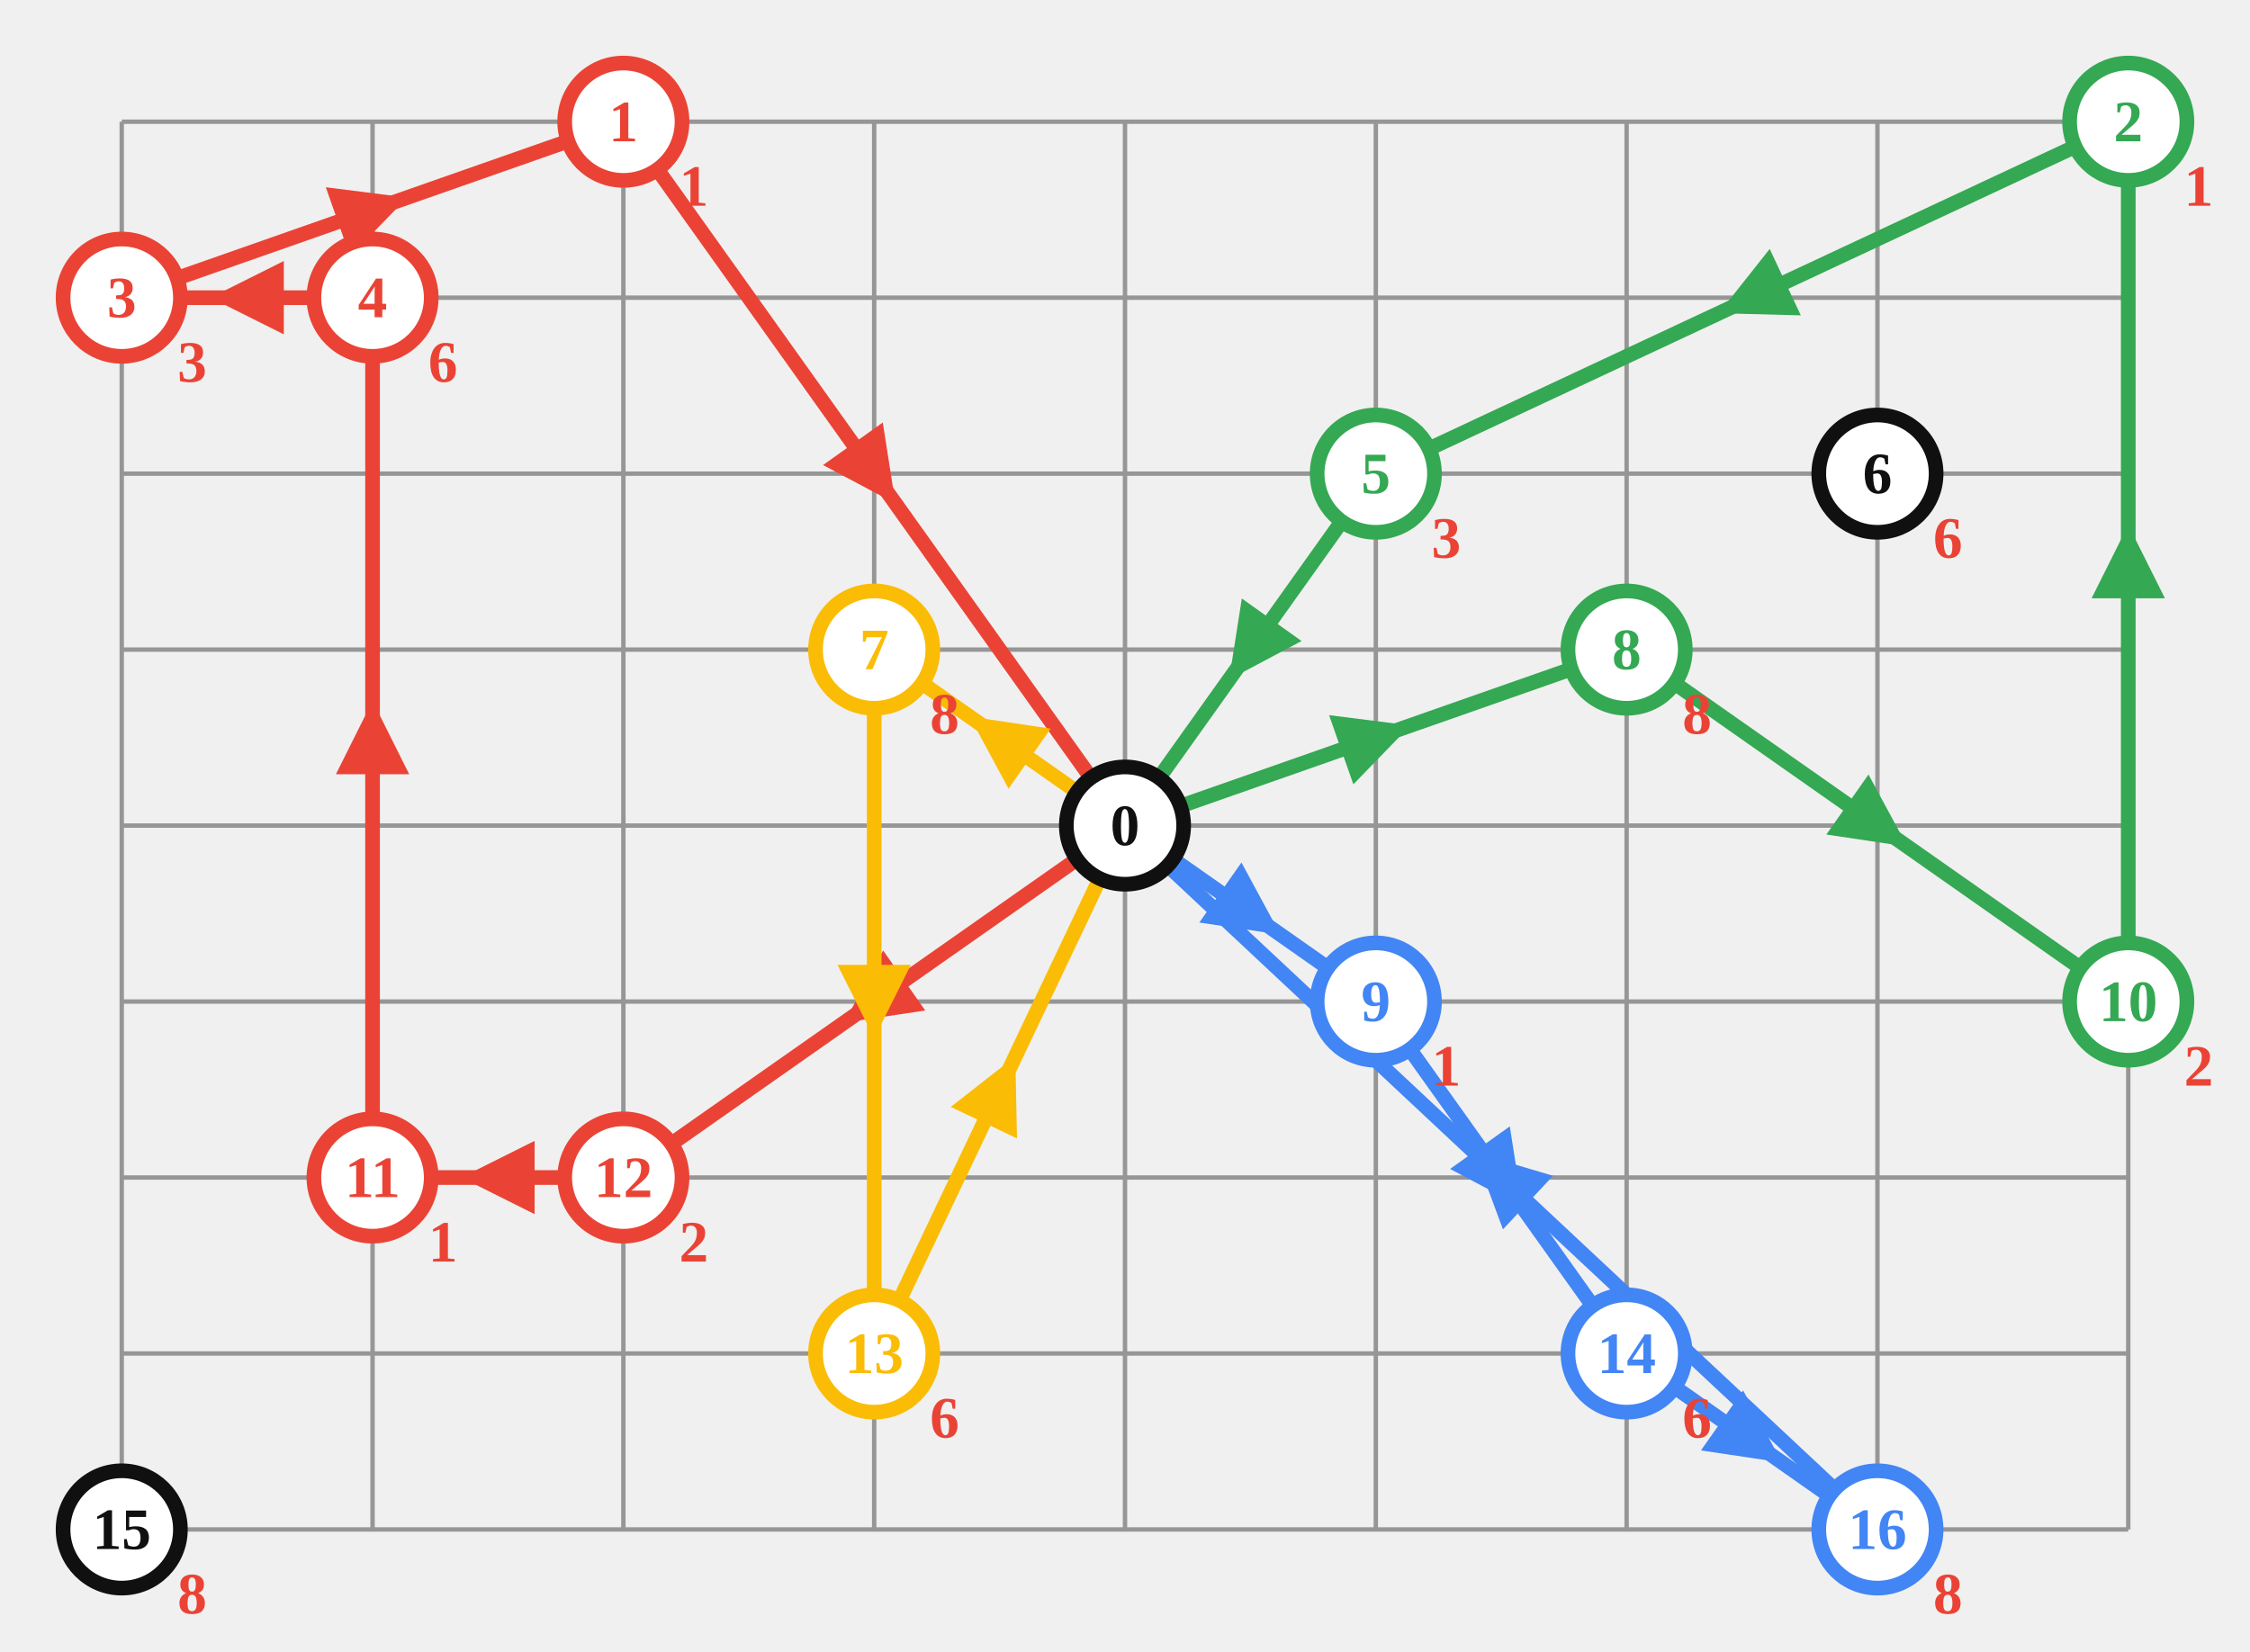
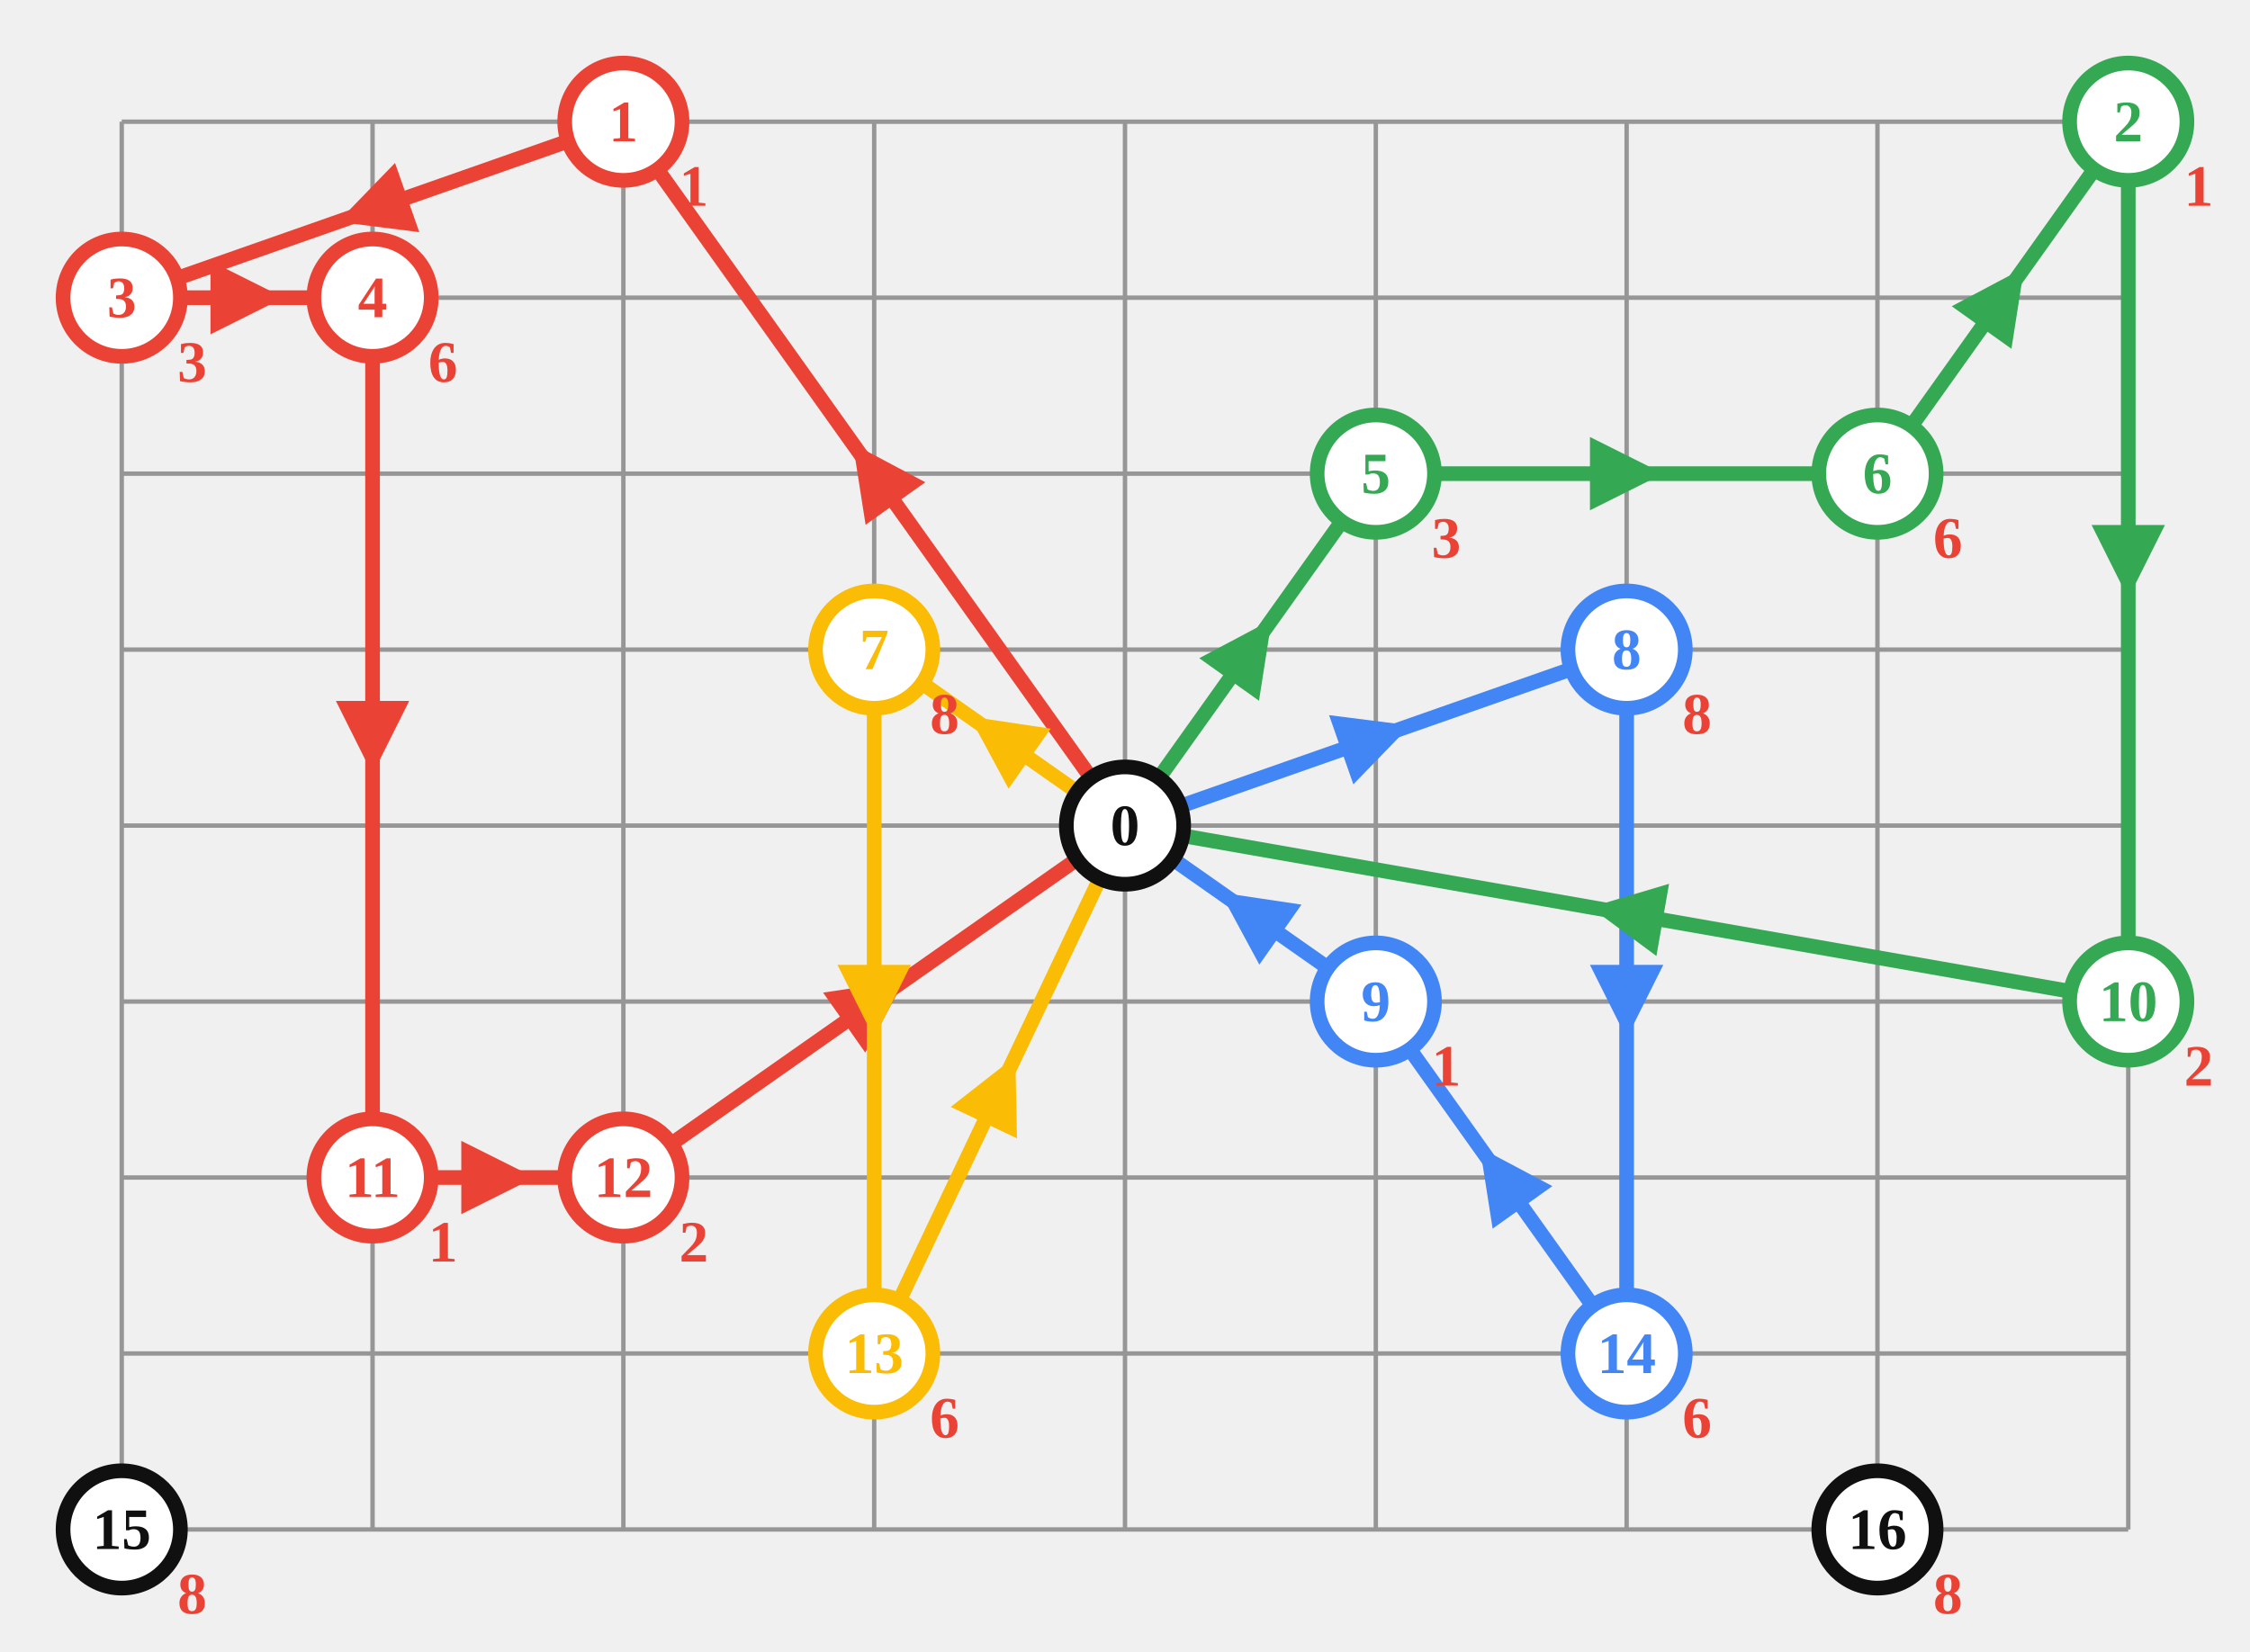
<svg xmlns="http://www.w3.org/2000/svg" version="1.1" width="1022.667" height="750.667" viewBox="-55.333 -55.333 1022.667 750.667">
  <defs>
    <marker id="arrow_blue" viewBox="0 0 16 16" refX="8" refY="8" markerUnits="strokeWidth" markerWidth="5" markerHeight="5" orient="auto">
      <path d="M 0 0 L 16 8 L 0 16 z" stroke="none" fill="#4285F4" />
    </marker>
    <marker id="arrow_red" viewBox="0 0 16 16" refX="8" refY="8" markerUnits="strokeWidth" markerWidth="5" markerHeight="5" orient="auto">
      <path d="M 0 0 L 16 8 L 0 16 z" stroke="none" fill="#EA4335" />
    </marker>
    <marker id="arrow_yellow" viewBox="0 0 16 16" refX="8" refY="8" markerUnits="strokeWidth" markerWidth="5" markerHeight="5" orient="auto">
      <path d="M 0 0 L 16 8 L 0 16 z" stroke="none" fill="#FBBC05" />
    </marker>
    <marker id="arrow_green" viewBox="0 0 16 16" refX="8" refY="8" markerUnits="strokeWidth" markerWidth="5" markerHeight="5" orient="auto">
      <path d="M 0 0 L 16 8 L 0 16 z" stroke="none" fill="#34A853" />
    </marker>
    <marker id="arrow_black" viewBox="0 0 16 16" refX="8" refY="8" markerUnits="strokeWidth" markerWidth="5" markerHeight="5" orient="auto">
      <path d="M 0 0 L 16 8 L 0 16 z" stroke="none" fill="#101010" />
    </marker>
    <marker id="arrow_white" viewBox="0 0 16 16" refX="8" refY="8" markerUnits="strokeWidth" markerWidth="5" markerHeight="5" orient="auto">
      <path d="M 0 0 L 16 8 L 0 16 z" stroke="none" fill="#FFFFFF" />
    </marker>
  </defs>
  <line x1="0" y1="0" x2="912" y2="0" style="stroke-width:2;stroke:#969696;fill:none" />
  <line x1="0" y1="80" x2="912" y2="80" style="stroke-width:2;stroke:#969696;fill:none" />
  <line x1="0" y1="160" x2="912" y2="160" style="stroke-width:2;stroke:#969696;fill:none" />
  <line x1="0" y1="240" x2="912" y2="240" style="stroke-width:2;stroke:#969696;fill:none" />
  <line x1="0" y1="320" x2="912" y2="320" style="stroke-width:2;stroke:#969696;fill:none" />
  <line x1="0" y1="400" x2="912" y2="400" style="stroke-width:2;stroke:#969696;fill:none" />
  <line x1="0" y1="480" x2="912" y2="480" style="stroke-width:2;stroke:#969696;fill:none" />
  <line x1="0" y1="560" x2="912" y2="560" style="stroke-width:2;stroke:#969696;fill:none" />
  <line x1="0" y1="640" x2="912" y2="640" style="stroke-width:2;stroke:#969696;fill:none" />
  <line x1="0" y1="0" x2="0" y2="640" style="stroke-width:2;stroke:#969696;fill:none" />
  <line x1="114" y1="0" x2="114" y2="640" style="stroke-width:2;stroke:#969696;fill:none" />
  <line x1="228" y1="0" x2="228" y2="640" style="stroke-width:2;stroke:#969696;fill:none" />
  <line x1="342" y1="0" x2="342" y2="640" style="stroke-width:2;stroke:#969696;fill:none" />
  <line x1="456" y1="0" x2="456" y2="640" style="stroke-width:2;stroke:#969696;fill:none" />
  <line x1="570" y1="0" x2="570" y2="640" style="stroke-width:2;stroke:#969696;fill:none" />
  <line x1="684" y1="0" x2="684" y2="640" style="stroke-width:2;stroke:#969696;fill:none" />
  <line x1="798" y1="0" x2="798" y2="640" style="stroke-width:2;stroke:#969696;fill:none" />
  <line x1="912" y1="0" x2="912" y2="640" style="stroke-width:2;stroke:#969696;fill:none" />
-   <polyline points="456,320 513.0,360.0 570,400" style="stroke-width:6.667;stroke:#4285F4;fill:none;marker-mid:url(#arrow_blue)" />
-   <polyline points="570,400 627.0,480.0 684,560" style="stroke-width:6.667;stroke:#4285F4;fill:none;marker-mid:url(#arrow_blue)" />
-   <polyline points="684,560 741.0,600.0 798,640" style="stroke-width:6.667;stroke:#4285F4;fill:none;marker-mid:url(#arrow_blue)" />
-   <polyline points="798,640 627.0,480.0 456,320" style="stroke-width:6.667;stroke:#4285F4;fill:none;marker-mid:url(#arrow_blue)" />
+   <polyline points="456,320 570.0,280.0 684,240" style="stroke-width:6.667;stroke:#4285F4;fill:none;marker-mid:url(#arrow_blue)" />
+   <polyline points="684,240 684.0,400.0 684,560" style="stroke-width:6.667;stroke:#4285F4;fill:none;marker-mid:url(#arrow_blue)" />
+   <polyline points="684,560 627.0,480.0 570,400" style="stroke-width:6.667;stroke:#4285F4;fill:none;marker-mid:url(#arrow_blue)" />
+   <polyline points="570,400 513.0,360.0 456,320" style="stroke-width:6.667;stroke:#4285F4;fill:none;marker-mid:url(#arrow_blue)" />
+   <circle cx="684" cy="240" r="26.667" style="stroke-width:6.667;stroke:#4285F4;fill:white" />
+   <text x="684" y="240" dy="8.889" style="text-anchor:middle;font-weight:bold;font-size:26.667;stroke:none;fill:#4285F4">8</text>
+   <circle cx="684" cy="560" r="26.667" style="stroke-width:6.667;stroke:#4285F4;fill:white" />
+   <text x="684" y="560" dy="8.889" style="text-anchor:middle;font-weight:bold;font-size:26.667;stroke:none;fill:#4285F4">14</text>
  <circle cx="570" cy="400" r="26.667" style="stroke-width:6.667;stroke:#4285F4;fill:white" />
  <text x="570" y="400" dy="8.889" style="text-anchor:middle;font-weight:bold;font-size:26.667;stroke:none;fill:#4285F4">9</text>
-   <circle cx="684" cy="560" r="26.667" style="stroke-width:6.667;stroke:#4285F4;fill:white" />
-   <text x="684" y="560" dy="8.889" style="text-anchor:middle;font-weight:bold;font-size:26.667;stroke:none;fill:#4285F4">14</text>
-   <circle cx="798" cy="640" r="26.667" style="stroke-width:6.667;stroke:#4285F4;fill:white" />
-   <text x="798" y="640" dy="8.889" style="text-anchor:middle;font-weight:bold;font-size:26.667;stroke:none;fill:#4285F4">16</text>
-   <polyline points="456,320 342.0,400.0 228,480" style="stroke-width:6.667;stroke:#EA4335;fill:none;marker-mid:url(#arrow_red)" />
-   <polyline points="228,480 171.0,480.0 114,480" style="stroke-width:6.667;stroke:#EA4335;fill:none;marker-mid:url(#arrow_red)" />
-   <polyline points="114,480 114.0,280.0 114,80" style="stroke-width:6.667;stroke:#EA4335;fill:none;marker-mid:url(#arrow_red)" />
-   <polyline points="114,80 57.0,80.0 0,80" style="stroke-width:6.667;stroke:#EA4335;fill:none;marker-mid:url(#arrow_red)" />
-   <polyline points="0,80 114.0,40.0 228,0" style="stroke-width:6.667;stroke:#EA4335;fill:none;marker-mid:url(#arrow_red)" />
-   <polyline points="228,0 342.0,160.0 456,320" style="stroke-width:6.667;stroke:#EA4335;fill:none;marker-mid:url(#arrow_red)" />
+   <polyline points="456,320 342.0,160.0 228,0" style="stroke-width:6.667;stroke:#EA4335;fill:none;marker-mid:url(#arrow_red)" />
+   <polyline points="228,0 114.0,40.0 0,80" style="stroke-width:6.667;stroke:#EA4335;fill:none;marker-mid:url(#arrow_red)" />
+   <polyline points="0,80 57.0,80.0 114,80" style="stroke-width:6.667;stroke:#EA4335;fill:none;marker-mid:url(#arrow_red)" />
+   <polyline points="114,80 114.0,280.0 114,480" style="stroke-width:6.667;stroke:#EA4335;fill:none;marker-mid:url(#arrow_red)" />
+   <polyline points="114,480 171.0,480.0 228,480" style="stroke-width:6.667;stroke:#EA4335;fill:none;marker-mid:url(#arrow_red)" />
+   <polyline points="228,480 342.0,400.0 456,320" style="stroke-width:6.667;stroke:#EA4335;fill:none;marker-mid:url(#arrow_red)" />
+   <circle cx="228" cy="0" r="26.667" style="stroke-width:6.667;stroke:#EA4335;fill:white" />
+   <text x="228" y="0" dy="8.889" style="text-anchor:middle;font-weight:bold;font-size:26.667;stroke:none;fill:#EA4335">1</text>
+   <circle cx="0" cy="80" r="26.667" style="stroke-width:6.667;stroke:#EA4335;fill:white" />
+   <text x="0" y="80" dy="8.889" style="text-anchor:middle;font-weight:bold;font-size:26.667;stroke:none;fill:#EA4335">3</text>
+   <circle cx="114" cy="80" r="26.667" style="stroke-width:6.667;stroke:#EA4335;fill:white" />
+   <text x="114" y="80" dy="8.889" style="text-anchor:middle;font-weight:bold;font-size:26.667;stroke:none;fill:#EA4335">4</text>
+   <circle cx="114" cy="480" r="26.667" style="stroke-width:6.667;stroke:#EA4335;fill:white" />
+   <text x="114" y="480" dy="8.889" style="text-anchor:middle;font-weight:bold;font-size:26.667;stroke:none;fill:#EA4335">11</text>
  <circle cx="228" cy="480" r="26.667" style="stroke-width:6.667;stroke:#EA4335;fill:white" />
  <text x="228" y="480" dy="8.889" style="text-anchor:middle;font-weight:bold;font-size:26.667;stroke:none;fill:#EA4335">12</text>
-   <circle cx="114" cy="480" r="26.667" style="stroke-width:6.667;stroke:#EA4335;fill:white" />
-   <text x="114" y="480" dy="8.889" style="text-anchor:middle;font-weight:bold;font-size:26.667;stroke:none;fill:#EA4335">11</text>
-   <circle cx="114" cy="80" r="26.667" style="stroke-width:6.667;stroke:#EA4335;fill:white" />
-   <text x="114" y="80" dy="8.889" style="text-anchor:middle;font-weight:bold;font-size:26.667;stroke:none;fill:#EA4335">4</text>
-   <circle cx="0" cy="80" r="26.667" style="stroke-width:6.667;stroke:#EA4335;fill:white" />
-   <text x="0" y="80" dy="8.889" style="text-anchor:middle;font-weight:bold;font-size:26.667;stroke:none;fill:#EA4335">3</text>
-   <circle cx="228" cy="0" r="26.667" style="stroke-width:6.667;stroke:#EA4335;fill:white" />
-   <text x="228" y="0" dy="8.889" style="text-anchor:middle;font-weight:bold;font-size:26.667;stroke:none;fill:#EA4335">1</text>
  <polyline points="456,320 399.0,280.0 342,240" style="stroke-width:6.667;stroke:#FBBC05;fill:none;marker-mid:url(#arrow_yellow)" />
  <polyline points="342,240 342.0,400.0 342,560" style="stroke-width:6.667;stroke:#FBBC05;fill:none;marker-mid:url(#arrow_yellow)" />
  <polyline points="342,560 399.0,440.0 456,320" style="stroke-width:6.667;stroke:#FBBC05;fill:none;marker-mid:url(#arrow_yellow)" />
  <circle cx="342" cy="240" r="26.667" style="stroke-width:6.667;stroke:#FBBC05;fill:white" />
  <text x="342" y="240" dy="8.889" style="text-anchor:middle;font-weight:bold;font-size:26.667;stroke:none;fill:#FBBC05">7</text>
  <circle cx="342" cy="560" r="26.667" style="stroke-width:6.667;stroke:#FBBC05;fill:white" />
  <text x="342" y="560" dy="8.889" style="text-anchor:middle;font-weight:bold;font-size:26.667;stroke:none;fill:#FBBC05">13</text>
-   <polyline points="456,320 570.0,280.0 684,240" style="stroke-width:6.667;stroke:#34A853;fill:none;marker-mid:url(#arrow_green)" />
-   <polyline points="684,240 798.0,320.0 912,400" style="stroke-width:6.667;stroke:#34A853;fill:none;marker-mid:url(#arrow_green)" />
-   <polyline points="912,400 912.0,200.0 912,0" style="stroke-width:6.667;stroke:#34A853;fill:none;marker-mid:url(#arrow_green)" />
-   <polyline points="912,0 741.0,80.0 570,160" style="stroke-width:6.667;stroke:#34A853;fill:none;marker-mid:url(#arrow_green)" />
-   <polyline points="570,160 513.0,240.0 456,320" style="stroke-width:6.667;stroke:#34A853;fill:none;marker-mid:url(#arrow_green)" />
-   <circle cx="684" cy="240" r="26.667" style="stroke-width:6.667;stroke:#34A853;fill:white" />
-   <text x="684" y="240" dy="8.889" style="text-anchor:middle;font-weight:bold;font-size:26.667;stroke:none;fill:#34A853">8</text>
+   <polyline points="456,320 513.0,240.0 570,160" style="stroke-width:6.667;stroke:#34A853;fill:none;marker-mid:url(#arrow_green)" />
+   <polyline points="570,160 684.0,160.0 798,160" style="stroke-width:6.667;stroke:#34A853;fill:none;marker-mid:url(#arrow_green)" />
+   <polyline points="798,160 855.0,80.0 912,0" style="stroke-width:6.667;stroke:#34A853;fill:none;marker-mid:url(#arrow_green)" />
+   <polyline points="912,0 912.0,200.0 912,400" style="stroke-width:6.667;stroke:#34A853;fill:none;marker-mid:url(#arrow_green)" />
+   <polyline points="912,400 684.0,360.0 456,320" style="stroke-width:6.667;stroke:#34A853;fill:none;marker-mid:url(#arrow_green)" />
+   <circle cx="570" cy="160" r="26.667" style="stroke-width:6.667;stroke:#34A853;fill:white" />
+   <text x="570" y="160" dy="8.889" style="text-anchor:middle;font-weight:bold;font-size:26.667;stroke:none;fill:#34A853">5</text>
+   <circle cx="798" cy="160" r="26.667" style="stroke-width:6.667;stroke:#34A853;fill:white" />
+   <text x="798" y="160" dy="8.889" style="text-anchor:middle;font-weight:bold;font-size:26.667;stroke:none;fill:#34A853">6</text>
+   <circle cx="912" cy="0" r="26.667" style="stroke-width:6.667;stroke:#34A853;fill:white" />
+   <text x="912" y="0" dy="8.889" style="text-anchor:middle;font-weight:bold;font-size:26.667;stroke:none;fill:#34A853">2</text>
  <circle cx="912" cy="400" r="26.667" style="stroke-width:6.667;stroke:#34A853;fill:white" />
  <text x="912" y="400" dy="8.889" style="text-anchor:middle;font-weight:bold;font-size:26.667;stroke:none;fill:#34A853">10</text>
-   <circle cx="912" cy="0" r="26.667" style="stroke-width:6.667;stroke:#34A853;fill:white" />
-   <text x="912" y="0" dy="8.889" style="text-anchor:middle;font-weight:bold;font-size:26.667;stroke:none;fill:#34A853">2</text>
-   <circle cx="570" cy="160" r="26.667" style="stroke-width:6.667;stroke:#34A853;fill:white" />
-   <text x="570" y="160" dy="8.889" style="text-anchor:middle;font-weight:bold;font-size:26.667;stroke:none;fill:#34A853">5</text>
-   <circle cx="798" cy="160" r="26.667" style="stroke-width:6.667;stroke:#101010;fill:white" />
-   <text x="798" y="160" dy="8.889" style="text-anchor:middle;font-weight:bold;font-size:26.667;stroke:none;fill:#101010">6</text>
  <circle cx="0" cy="640" r="26.667" style="stroke-width:6.667;stroke:#101010;fill:white" />
  <text x="0" y="640" dy="8.889" style="text-anchor:middle;font-weight:bold;font-size:26.667;stroke:none;fill:#101010">15</text>
+   <circle cx="798" cy="640" r="26.667" style="stroke-width:6.667;stroke:#101010;fill:white" />
+   <text x="798" y="640" dy="8.889" style="text-anchor:middle;font-weight:bold;font-size:26.667;stroke:none;fill:#101010">16</text>
  <circle cx="456" cy="320" r="26.667" style="stroke-width:6.667;stroke:#101010;fill:white" />
  <text x="456" y="320" dy="8.889" style="text-anchor:middle;font-weight:bold;font-size:26.667;stroke:none;fill:#101010">0</text>
  <text x="260.0" y="29.333" dy="8.889" style="text-anchor:middle;font-weight:bold;font-size:26.667;stroke:none;fill:#EA4335">1</text>
  <text x="944.0" y="29.333" dy="8.889" style="text-anchor:middle;font-weight:bold;font-size:26.667;stroke:none;fill:#EA4335">1</text>
  <text x="32.0" y="109.333" dy="8.889" style="text-anchor:middle;font-weight:bold;font-size:26.667;stroke:none;fill:#EA4335">3</text>
  <text x="146.0" y="109.333" dy="8.889" style="text-anchor:middle;font-weight:bold;font-size:26.667;stroke:none;fill:#EA4335">6</text>
  <text x="602.0" y="189.333" dy="8.889" style="text-anchor:middle;font-weight:bold;font-size:26.667;stroke:none;fill:#EA4335">3</text>
  <text x="830.0" y="189.333" dy="8.889" style="text-anchor:middle;font-weight:bold;font-size:26.667;stroke:none;fill:#EA4335">6</text>
  <text x="374.0" y="269.333" dy="8.889" style="text-anchor:middle;font-weight:bold;font-size:26.667;stroke:none;fill:#EA4335">8</text>
  <text x="716.0" y="269.333" dy="8.889" style="text-anchor:middle;font-weight:bold;font-size:26.667;stroke:none;fill:#EA4335">8</text>
  <text x="602.0" y="429.333" dy="8.889" style="text-anchor:middle;font-weight:bold;font-size:26.667;stroke:none;fill:#EA4335">1</text>
  <text x="944.0" y="429.333" dy="8.889" style="text-anchor:middle;font-weight:bold;font-size:26.667;stroke:none;fill:#EA4335">2</text>
  <text x="146.0" y="509.333" dy="8.889" style="text-anchor:middle;font-weight:bold;font-size:26.667;stroke:none;fill:#EA4335">1</text>
  <text x="260.0" y="509.333" dy="8.889" style="text-anchor:middle;font-weight:bold;font-size:26.667;stroke:none;fill:#EA4335">2</text>
  <text x="374.0" y="589.333" dy="8.889" style="text-anchor:middle;font-weight:bold;font-size:26.667;stroke:none;fill:#EA4335">6</text>
  <text x="716.0" y="589.333" dy="8.889" style="text-anchor:middle;font-weight:bold;font-size:26.667;stroke:none;fill:#EA4335">6</text>
  <text x="32.0" y="669.333" dy="8.889" style="text-anchor:middle;font-weight:bold;font-size:26.667;stroke:none;fill:#EA4335">8</text>
  <text x="830.0" y="669.333" dy="8.889" style="text-anchor:middle;font-weight:bold;font-size:26.667;stroke:none;fill:#EA4335">8</text>
</svg>
